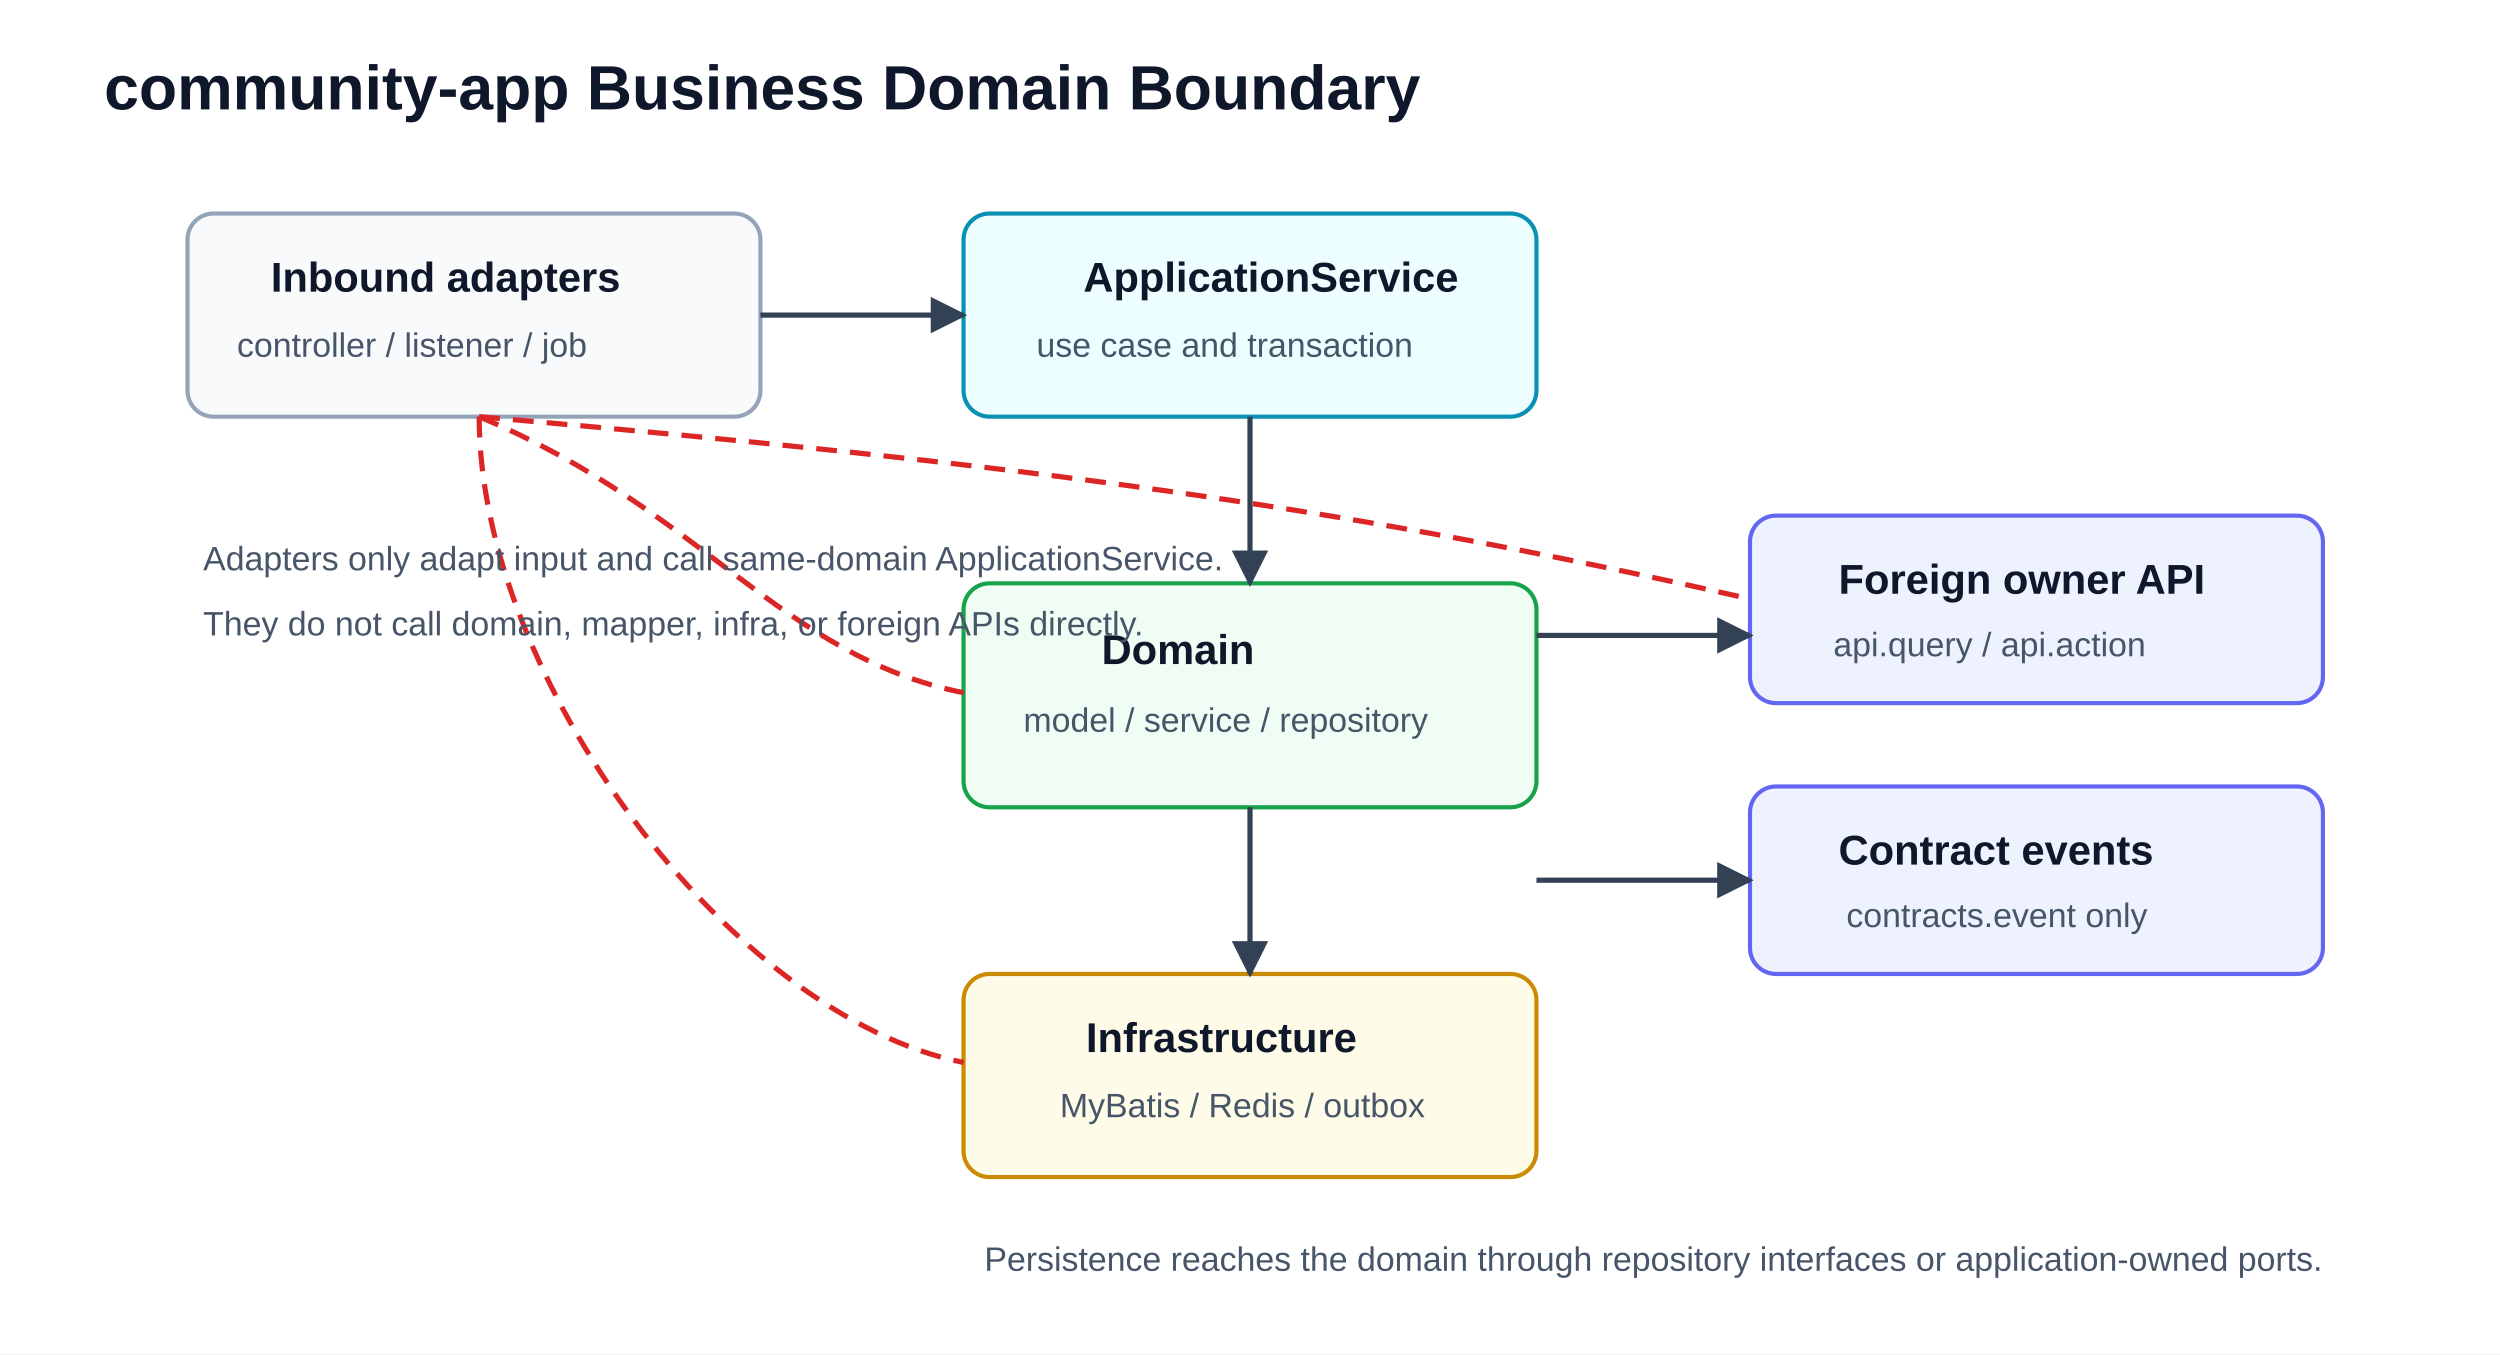
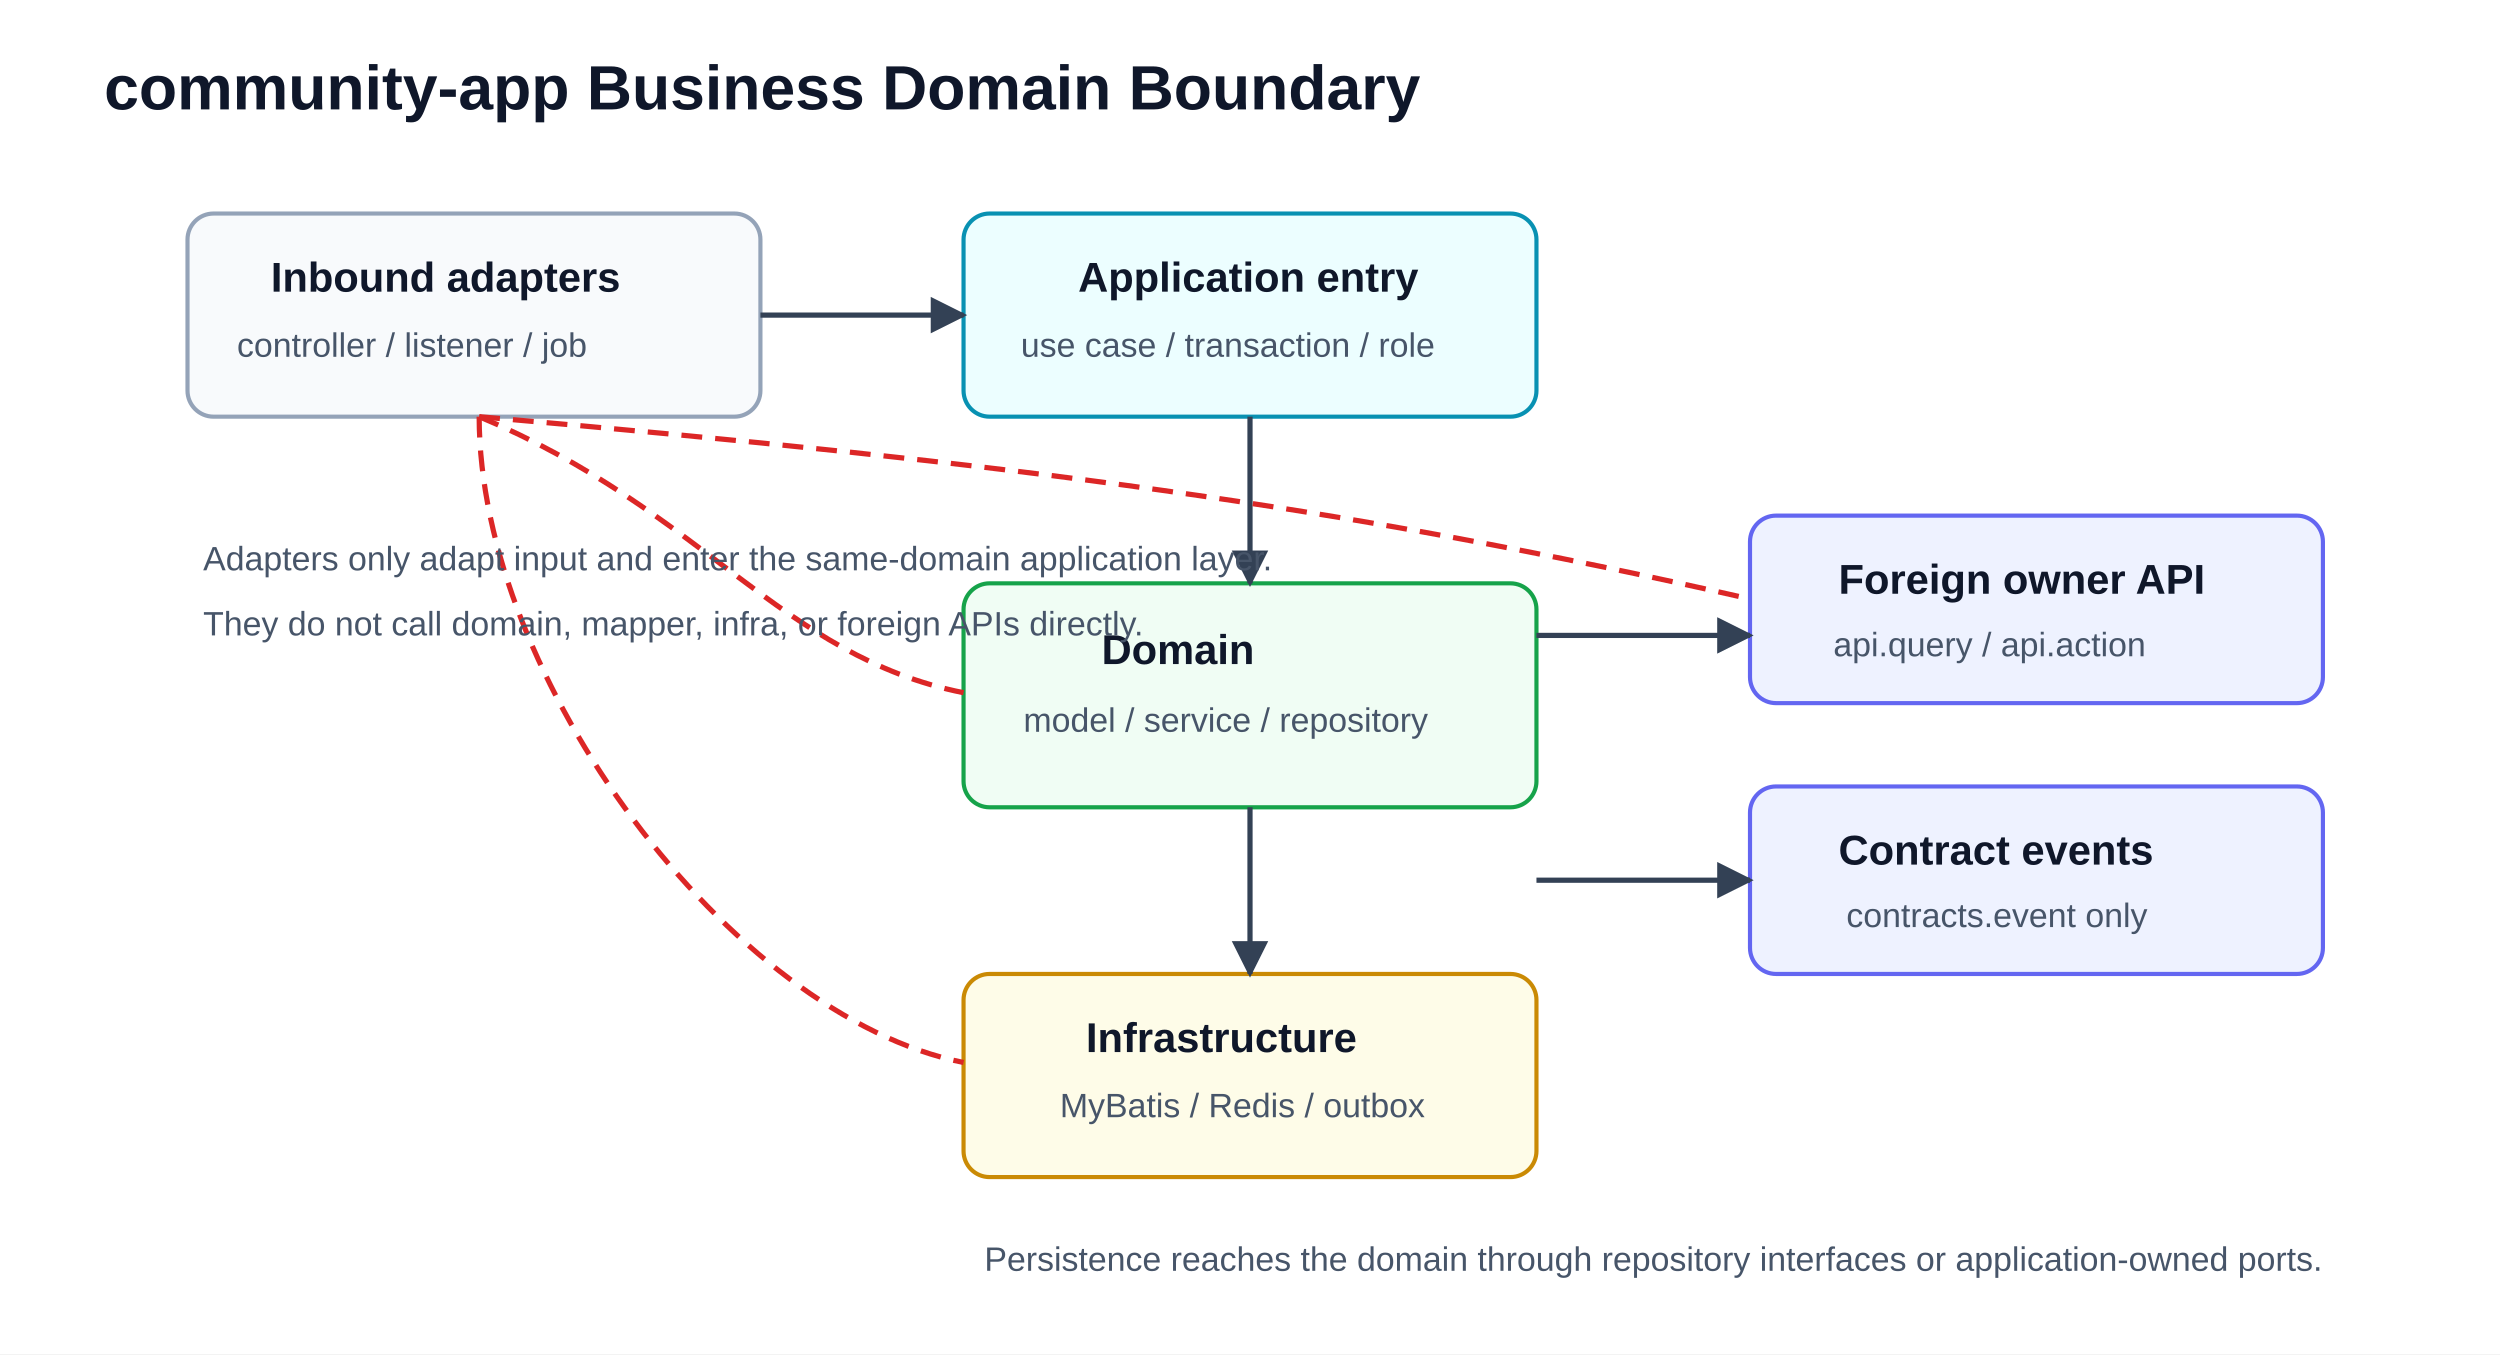
<svg xmlns="http://www.w3.org/2000/svg" role="img" viewBox="0 0 960 520">
  <defs>
    <marker id="arrow" viewBox="0 0 10 10" refX="9" refY="5" markerWidth="7" markerHeight="7" orient="auto">
      <path d="M0 0 10 5 0 10z" fill="#334155" />
    </marker>
    <style>
      text{font-family:Arial,sans-serif;fill:#0f172a}.h{font-size:24px;font-weight:700}.t{font-size:16px;font-weight:700}.s{font-size:13px;fill:#475569}.box{rx:10;fill:#f8fafc;stroke:#94a3b8;stroke-width:1.6}.app{fill:#ecfeff;stroke:#0891b2}.dom{fill:#f0fdf4;stroke:#16a34a}.infra{fill:#fefce8;stroke:#ca8a04}.api{fill:#eef2ff;stroke:#6366f1}.bad{stroke:#dc2626;stroke-width:2;stroke-dasharray:8 5;fill:none}.edge{stroke:#334155;stroke-width:2;fill:none;marker-end:url(#arrow)}
    </style>
  </defs>
  <rect width="960" height="520" fill="#fff" />
  <text x="40" y="42" class="h">community-app Business Domain Boundary</text>
  <rect x="72" y="82" width="220" height="78" class="box" />
  <text x="104" y="112" class="t">Inbound adapters</text>
  <text x="91" y="137" class="s">controller / listener / job</text>
  <rect x="370" y="82" width="220" height="78" class="box app" />
-   <text x="416" y="112" class="t">ApplicationService</text>
-   <text x="398" y="137" class="s">use case and transaction</text>
+   <text x="414" y="112" class="t">Application entry</text>
+   <text x="392" y="137" class="s">use case / transaction / role</text>
  <rect x="370" y="224" width="220" height="86" class="box dom" />
  <text x="423" y="255" class="t">Domain</text>
  <text x="393" y="281" class="s">model / service / repository</text>
  <rect x="370" y="374" width="220" height="78" class="box infra" />
  <text x="417" y="404" class="t">Infrastructure</text>
  <text x="407" y="429" class="s">MyBatis / Redis / outbox</text>
  <rect x="672" y="198" width="220" height="72" class="box api" />
  <text x="706" y="228" class="t">Foreign owner API</text>
  <text x="704" y="252" class="s">api.query / api.action</text>
  <rect x="672" y="302" width="220" height="72" class="box api" />
  <text x="706" y="332" class="t">Contract events</text>
  <text x="709" y="356" class="s">contracts.event only</text>
  <path class="edge" d="M292 121 H370" />
  <path class="edge" d="M480 160 V224" />
  <path class="edge" d="M480 310 V374" />
  <path class="edge" d="M590 244 H672" />
  <path class="edge" d="M590 338 H672" />
  <path class="bad" d="M184 160 C184 260 280 390 370 408" />
  <path class="bad" d="M184 160 C270 196 300 252 370 266" />
  <path class="bad" d="M184 160 C390 178 514 194 672 230" />
-   <text x="78" y="219" class="s">Adapters only adapt input and call same-domain ApplicationService.</text>
+   <text x="78" y="219" class="s">Adapters only adapt input and enter the same-domain application layer.</text>
  <text x="78" y="244" class="s">They do not call domain, mapper, infra, or foreign APIs directly.</text>
  <text x="378" y="488" class="s">Persistence reaches the domain through repository interfaces or application-owned ports.</text>
</svg>
